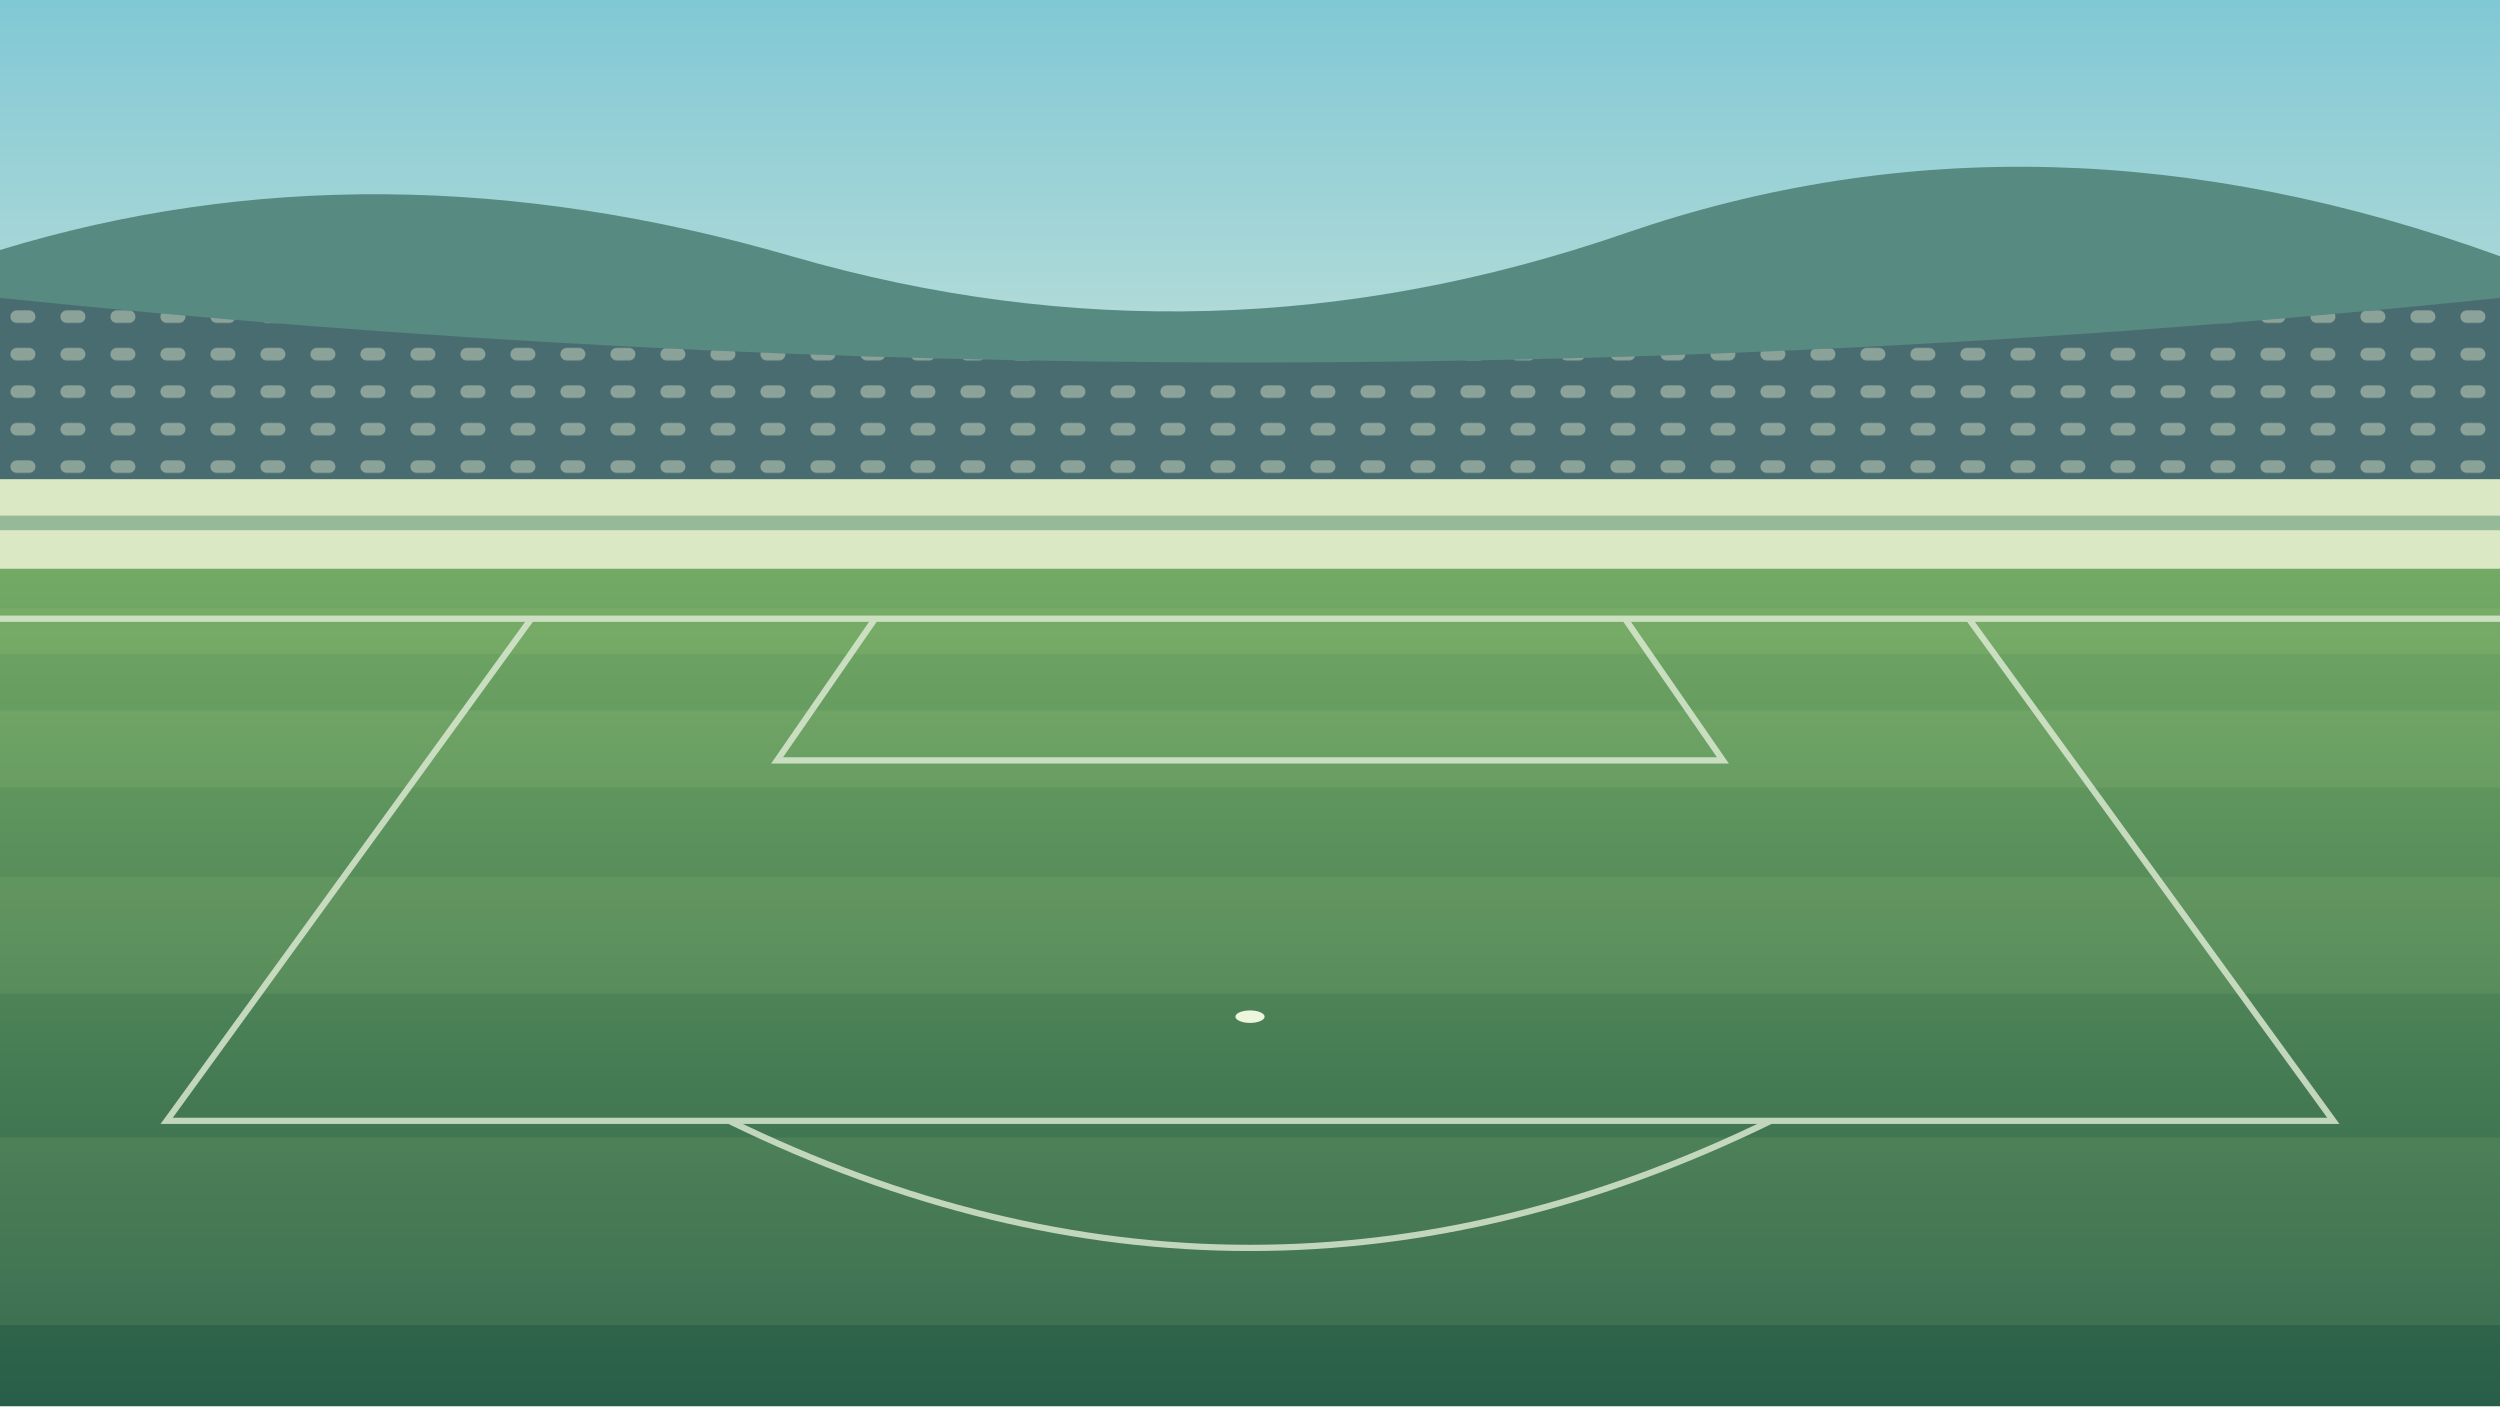
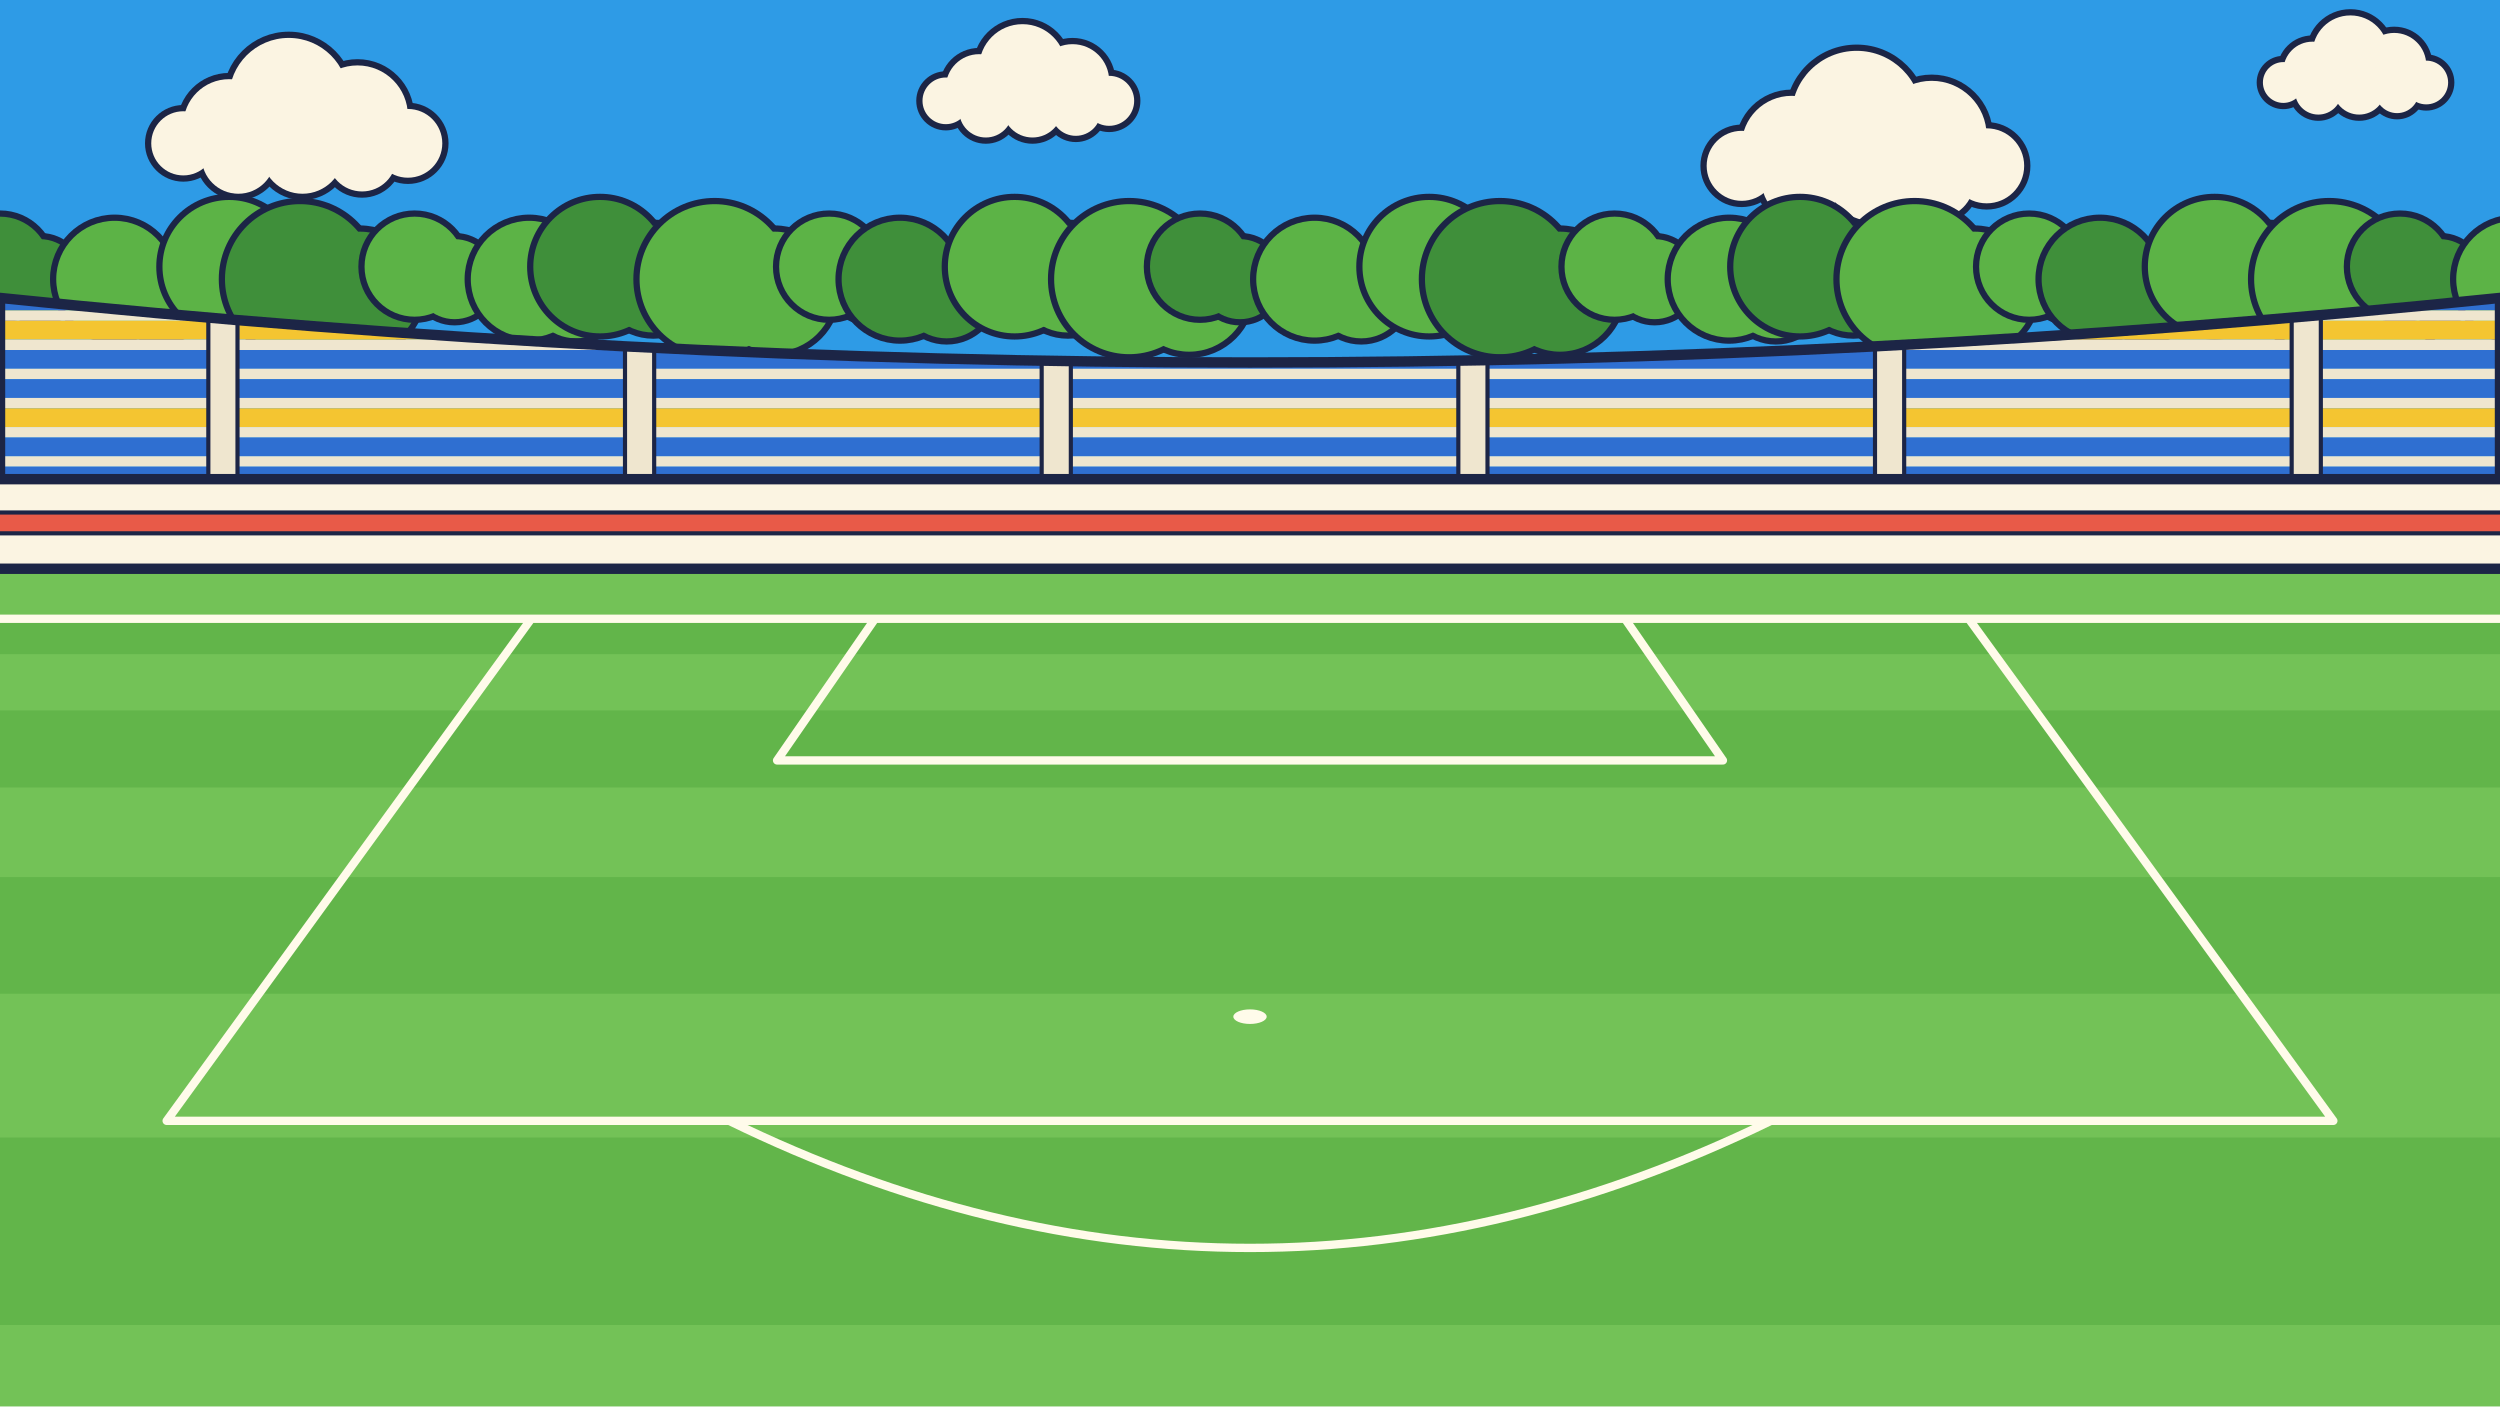
<svg xmlns="http://www.w3.org/2000/svg" viewBox="0 0 1200 675" width="1200" height="675">
-   <defs>
-     <linearGradient id="sky" x2="0" y2="1">
-       <stop stop-color="#80c8d5" />
-       <stop offset="1" stop-color="#e4eedb" />
-     </linearGradient>
-     <linearGradient id="grass" x2="0" y2="1">
-       <stop stop-color="#73aa65" />
-       <stop offset="1" stop-color="#285d48" />
-     </linearGradient>
-     <pattern id="net" width="23" height="20" patternUnits="userSpaceOnUse">
-       <path d="M23 0H0V20" fill="none" stroke="#effff5" stroke-opacity=".36" stroke-width="1.3" />
-     </pattern>
-     <pattern id="seats" width="24" height="18" patternUnits="userSpaceOnUse">
-       <rect x="5" y="5" width="12" height="6" rx="3" fill="#dbe5cd" opacity=".45" />
-     </pattern>
-     <filter id="shadow">
-       <feDropShadow dx="0" dy="5" stdDeviation="5" flood-opacity=".22" />
-     </filter>
-   </defs>
-   <path fill="url(#sky)" d="M0 0H1200V320H0Z" />
-   <path d="M0 120Q180 65 380 123T780 112T1200 123V255H0Z" fill="#578a80" />
-   <path d="M0 143Q600 205 1200 143V267H0Z" fill="#496c70" />
-   <path d="M0 143Q600 205 1200 143V267H0Z" fill="url(#seats)" />
-   <path d="M0 230H1200V275H0Z" fill="#dae8c4" />
-   <path d="M0 251H1200" stroke="#96ba97" stroke-width="7" />
-   <path d="M0 273H1200V675H0Z" fill="url(#grass)" />
-   <g fill="#c3dc8a" opacity=".1">
-     <path d="M0 292H1200V314H0Z" />
-     <path d="M0 341H1200V378H0Z" />
-     <path d="M0 421H1200V477H0Z" />
-     <path d="M0 546H1200V636H0Z" />
+   <rect width="1200" height="320" fill="#2e9be6" />
+   <circle cx="110" cy="60" r="22" fill="#1c2546" stroke="#1c2546" stroke-width="6" />
+   <circle cx="138.6" cy="46.8" r="28.6" fill="#1c2546" stroke="#1c2546" stroke-width="6" />
+   <circle cx="171.6" cy="55.6" r="24.2" fill="#1c2546" stroke="#1c2546" stroke-width="6" />
+   <circle cx="195.8" cy="68.8" r="16.5" fill="#1c2546" stroke="#1c2546" stroke-width="6" />
+   <circle cx="88" cy="68.8" r="15.4" fill="#1c2546" stroke="#1c2546" stroke-width="6" />
+   <circle cx="114.4" cy="75.4" r="17.6" fill="#1c2546" stroke="#1c2546" stroke-width="6" />
+   <circle cx="145.2" cy="73.2" r="19.8" fill="#1c2546" stroke="#1c2546" stroke-width="6" />
+   <circle cx="173.8" cy="75.4" r="16.5" fill="#1c2546" stroke="#1c2546" stroke-width="6" />
+   <circle cx="110" cy="60" r="22" fill="#fbf4e2" />
+   <circle cx="138.6" cy="46.8" r="28.6" fill="#fbf4e2" />
+   <circle cx="171.6" cy="55.6" r="24.2" fill="#fbf4e2" />
+   <circle cx="195.8" cy="68.8" r="16.5" fill="#fbf4e2" />
+   <circle cx="88" cy="68.8" r="15.4" fill="#fbf4e2" />
+   <circle cx="114.4" cy="75.4" r="17.6" fill="#fbf4e2" />
+   <circle cx="145.2" cy="73.2" r="19.8" fill="#fbf4e2" />
+   <circle cx="173.8" cy="75.4" r="16.5" fill="#fbf4e2" />
+   <circle cx="470" cy="42" r="16" fill="#1c2546" stroke="#1c2546" stroke-width="6" />
+   <circle cx="490.8" cy="32.4" r="20.8" fill="#1c2546" stroke="#1c2546" stroke-width="6" />
+   <circle cx="514.8" cy="38.8" r="17.6" fill="#1c2546" stroke="#1c2546" stroke-width="6" />
+   <circle cx="532.4" cy="48.4" r="12" fill="#1c2546" stroke="#1c2546" stroke-width="6" />
+   <circle cx="454" cy="48.4" r="11.2" fill="#1c2546" stroke="#1c2546" stroke-width="6" />
+   <circle cx="473.2" cy="53.2" r="12.8" fill="#1c2546" stroke="#1c2546" stroke-width="6" />
+   <circle cx="495.6" cy="51.6" r="14.4" fill="#1c2546" stroke="#1c2546" stroke-width="6" />
+   <circle cx="516.4" cy="53.2" r="12" fill="#1c2546" stroke="#1c2546" stroke-width="6" />
+   <circle cx="470" cy="42" r="16" fill="#fbf4e2" />
+   <circle cx="490.8" cy="32.4" r="20.8" fill="#fbf4e2" />
+   <circle cx="514.8" cy="38.8" r="17.6" fill="#fbf4e2" />
+   <circle cx="532.4" cy="48.4" r="12" fill="#fbf4e2" />
+   <circle cx="454" cy="48.4" r="11.2" fill="#fbf4e2" />
+   <circle cx="473.2" cy="53.2" r="12.8" fill="#fbf4e2" />
+   <circle cx="495.6" cy="51.6" r="14.4" fill="#fbf4e2" />
+   <circle cx="516.4" cy="53.2" r="12" fill="#fbf4e2" />
+   <circle cx="860" cy="70" r="24" fill="#1c2546" stroke="#1c2546" stroke-width="6" />
+   <circle cx="891.2" cy="55.6" r="31.2" fill="#1c2546" stroke="#1c2546" stroke-width="6" />
+   <circle cx="927.2" cy="65.2" r="26.4" fill="#1c2546" stroke="#1c2546" stroke-width="6" />
+   <circle cx="953.6" cy="79.6" r="18" fill="#1c2546" stroke="#1c2546" stroke-width="6" />
+   <circle cx="836" cy="79.6" r="16.8" fill="#1c2546" stroke="#1c2546" stroke-width="6" />
+   <circle cx="864.8" cy="86.8" r="19.2" fill="#1c2546" stroke="#1c2546" stroke-width="6" />
+   <circle cx="898.4" cy="84.4" r="21.6" fill="#1c2546" stroke="#1c2546" stroke-width="6" />
+   <circle cx="929.6" cy="86.8" r="18" fill="#1c2546" stroke="#1c2546" stroke-width="6" />
+   <circle cx="860" cy="70" r="24" fill="#fbf4e2" />
+   <circle cx="891.2" cy="55.6" r="31.2" fill="#fbf4e2" />
+   <circle cx="927.2" cy="65.2" r="26.4" fill="#fbf4e2" />
+   <circle cx="953.6" cy="79.6" r="18" fill="#fbf4e2" />
+   <circle cx="836" cy="79.6" r="16.8" fill="#fbf4e2" />
+   <circle cx="864.8" cy="86.8" r="19.2" fill="#fbf4e2" />
+   <circle cx="898.4" cy="84.4" r="21.6" fill="#fbf4e2" />
+   <circle cx="929.6" cy="86.8" r="18" fill="#fbf4e2" />
+   <circle cx="1110" cy="34" r="14" fill="#1c2546" stroke="#1c2546" stroke-width="6" />
+   <circle cx="1128.2" cy="25.6" r="18.2" fill="#1c2546" stroke="#1c2546" stroke-width="6" />
+   <circle cx="1149.2" cy="31.2" r="15.4" fill="#1c2546" stroke="#1c2546" stroke-width="6" />
+   <circle cx="1164.6" cy="39.6" r="10.5" fill="#1c2546" stroke="#1c2546" stroke-width="6" />
+   <circle cx="1096" cy="39.6" r="9.8" fill="#1c2546" stroke="#1c2546" stroke-width="6" />
+   <circle cx="1112.8" cy="43.8" r="11.2" fill="#1c2546" stroke="#1c2546" stroke-width="6" />
+   <circle cx="1132.4" cy="42.4" r="12.6" fill="#1c2546" stroke="#1c2546" stroke-width="6" />
+   <circle cx="1150.6" cy="43.8" r="10.5" fill="#1c2546" stroke="#1c2546" stroke-width="6" />
+   <circle cx="1110" cy="34" r="14" fill="#fbf4e2" />
+   <circle cx="1128.2" cy="25.6" r="18.2" fill="#fbf4e2" />
+   <circle cx="1149.2" cy="31.2" r="15.4" fill="#fbf4e2" />
+   <circle cx="1164.6" cy="39.6" r="10.5" fill="#fbf4e2" />
+   <circle cx="1096" cy="39.6" r="9.8" fill="#fbf4e2" />
+   <circle cx="1112.8" cy="43.8" r="11.2" fill="#fbf4e2" />
+   <circle cx="1132.4" cy="42.4" r="12.6" fill="#fbf4e2" />
+   <circle cx="1150.6" cy="43.8" r="10.5" fill="#fbf4e2" />
+   <circle cx="0" cy="128" r="24" fill="#1c2546" stroke="#1c2546" stroke-width="6" />
+   <circle cx="19.2" cy="134" r="19.2" fill="#1c2546" stroke="#1c2546" stroke-width="6" />
+   <circle cx="0" cy="128" r="24" fill="#3f8f3a" />
+   <circle cx="19.2" cy="134" r="19.2" fill="#3f8f3a" />
+   <circle cx="55" cy="134" r="28" fill="#1c2546" stroke="#1c2546" stroke-width="6" />
+   <circle cx="77.4" cy="140" r="22.4" fill="#1c2546" stroke="#1c2546" stroke-width="6" />
+   <circle cx="55" cy="134" r="28" fill="#5cb346" />
+   <circle cx="77.4" cy="140" r="22.4" fill="#5cb346" />
+   <circle cx="110" cy="128" r="32" fill="#1c2546" stroke="#1c2546" stroke-width="6" />
+   <circle cx="135.6" cy="134" r="25.6" fill="#1c2546" stroke="#1c2546" stroke-width="6" />
+   <circle cx="110" cy="128" r="32" fill="#5cb346" />
+   <circle cx="135.6" cy="134" r="25.6" fill="#5cb346" />
+   <circle cx="144" cy="134" r="36" fill="#1c2546" stroke="#1c2546" stroke-width="6" />
+   <circle cx="172.8" cy="140" r="28.8" fill="#1c2546" stroke="#1c2546" stroke-width="6" />
+   <circle cx="144" cy="134" r="36" fill="#3f8f3a" />
+   <circle cx="172.8" cy="140" r="28.8" fill="#3f8f3a" />
+   <circle cx="199" cy="128" r="24" fill="#1c2546" stroke="#1c2546" stroke-width="6" />
+   <circle cx="218.2" cy="134" r="19.2" fill="#1c2546" stroke="#1c2546" stroke-width="6" />
+   <circle cx="199" cy="128" r="24" fill="#5cb346" />
+   <circle cx="218.2" cy="134" r="19.2" fill="#5cb346" />
+   <circle cx="254" cy="134" r="28" fill="#1c2546" stroke="#1c2546" stroke-width="6" />
+   <circle cx="276.4" cy="140" r="22.4" fill="#1c2546" stroke="#1c2546" stroke-width="6" />
+   <circle cx="254" cy="134" r="28" fill="#5cb346" />
+   <circle cx="276.4" cy="140" r="22.4" fill="#5cb346" />
+   <circle cx="288" cy="128" r="32" fill="#1c2546" stroke="#1c2546" stroke-width="6" />
+   <circle cx="313.6" cy="134" r="25.6" fill="#1c2546" stroke="#1c2546" stroke-width="6" />
+   <circle cx="288" cy="128" r="32" fill="#3f8f3a" />
+   <circle cx="313.6" cy="134" r="25.6" fill="#3f8f3a" />
+   <circle cx="343" cy="134" r="36" fill="#1c2546" stroke="#1c2546" stroke-width="6" />
+   <circle cx="371.8" cy="140" r="28.8" fill="#1c2546" stroke="#1c2546" stroke-width="6" />
+   <circle cx="343" cy="134" r="36" fill="#5cb346" />
+   <circle cx="371.8" cy="140" r="28.8" fill="#5cb346" />
+   <circle cx="398" cy="128" r="24" fill="#1c2546" stroke="#1c2546" stroke-width="6" />
+   <circle cx="417.2" cy="134" r="19.2" fill="#1c2546" stroke="#1c2546" stroke-width="6" />
+   <circle cx="398" cy="128" r="24" fill="#5cb346" />
+   <circle cx="417.2" cy="134" r="19.2" fill="#5cb346" />
+   <circle cx="432" cy="134" r="28" fill="#1c2546" stroke="#1c2546" stroke-width="6" />
+   <circle cx="454.4" cy="140" r="22.4" fill="#1c2546" stroke="#1c2546" stroke-width="6" />
+   <circle cx="432" cy="134" r="28" fill="#3f8f3a" />
+   <circle cx="454.4" cy="140" r="22.4" fill="#3f8f3a" />
+   <circle cx="487" cy="128" r="32" fill="#1c2546" stroke="#1c2546" stroke-width="6" />
+   <circle cx="512.6" cy="134" r="25.6" fill="#1c2546" stroke="#1c2546" stroke-width="6" />
+   <circle cx="487" cy="128" r="32" fill="#5cb346" />
+   <circle cx="512.6" cy="134" r="25.6" fill="#5cb346" />
+   <circle cx="542" cy="134" r="36" fill="#1c2546" stroke="#1c2546" stroke-width="6" />
+   <circle cx="570.8" cy="140" r="28.8" fill="#1c2546" stroke="#1c2546" stroke-width="6" />
+   <circle cx="542" cy="134" r="36" fill="#5cb346" />
+   <circle cx="570.8" cy="140" r="28.8" fill="#5cb346" />
+   <circle cx="576" cy="128" r="24" fill="#1c2546" stroke="#1c2546" stroke-width="6" />
+   <circle cx="595.2" cy="134" r="19.2" fill="#1c2546" stroke="#1c2546" stroke-width="6" />
+   <circle cx="576" cy="128" r="24" fill="#3f8f3a" />
+   <circle cx="595.2" cy="134" r="19.2" fill="#3f8f3a" />
+   <circle cx="631" cy="134" r="28" fill="#1c2546" stroke="#1c2546" stroke-width="6" />
+   <circle cx="653.4" cy="140" r="22.4" fill="#1c2546" stroke="#1c2546" stroke-width="6" />
+   <circle cx="631" cy="134" r="28" fill="#5cb346" />
+   <circle cx="653.4" cy="140" r="22.4" fill="#5cb346" />
+   <circle cx="686" cy="128" r="32" fill="#1c2546" stroke="#1c2546" stroke-width="6" />
+   <circle cx="711.6" cy="134" r="25.6" fill="#1c2546" stroke="#1c2546" stroke-width="6" />
+   <circle cx="686" cy="128" r="32" fill="#5cb346" />
+   <circle cx="711.6" cy="134" r="25.6" fill="#5cb346" />
+   <circle cx="720" cy="134" r="36" fill="#1c2546" stroke="#1c2546" stroke-width="6" />
+   <circle cx="748.8" cy="140" r="28.8" fill="#1c2546" stroke="#1c2546" stroke-width="6" />
+   <circle cx="720" cy="134" r="36" fill="#3f8f3a" />
+   <circle cx="748.8" cy="140" r="28.8" fill="#3f8f3a" />
+   <circle cx="775" cy="128" r="24" fill="#1c2546" stroke="#1c2546" stroke-width="6" />
+   <circle cx="794.2" cy="134" r="19.2" fill="#1c2546" stroke="#1c2546" stroke-width="6" />
+   <circle cx="775" cy="128" r="24" fill="#5cb346" />
+   <circle cx="794.2" cy="134" r="19.2" fill="#5cb346" />
+   <circle cx="830" cy="134" r="28" fill="#1c2546" stroke="#1c2546" stroke-width="6" />
+   <circle cx="852.4" cy="140" r="22.4" fill="#1c2546" stroke="#1c2546" stroke-width="6" />
+   <circle cx="830" cy="134" r="28" fill="#5cb346" />
+   <circle cx="852.4" cy="140" r="22.4" fill="#5cb346" />
+   <circle cx="864" cy="128" r="32" fill="#1c2546" stroke="#1c2546" stroke-width="6" />
+   <circle cx="889.6" cy="134" r="25.6" fill="#1c2546" stroke="#1c2546" stroke-width="6" />
+   <circle cx="864" cy="128" r="32" fill="#3f8f3a" />
+   <circle cx="889.6" cy="134" r="25.6" fill="#3f8f3a" />
+   <circle cx="919" cy="134" r="36" fill="#1c2546" stroke="#1c2546" stroke-width="6" />
+   <circle cx="947.8" cy="140" r="28.8" fill="#1c2546" stroke="#1c2546" stroke-width="6" />
+   <circle cx="919" cy="134" r="36" fill="#5cb346" />
+   <circle cx="947.8" cy="140" r="28.8" fill="#5cb346" />
+   <circle cx="974" cy="128" r="24" fill="#1c2546" stroke="#1c2546" stroke-width="6" />
+   <circle cx="993.2" cy="134" r="19.2" fill="#1c2546" stroke="#1c2546" stroke-width="6" />
+   <circle cx="974" cy="128" r="24" fill="#5cb346" />
+   <circle cx="993.2" cy="134" r="19.2" fill="#5cb346" />
+   <circle cx="1008" cy="134" r="28" fill="#1c2546" stroke="#1c2546" stroke-width="6" />
+   <circle cx="1030.4" cy="140" r="22.4" fill="#1c2546" stroke="#1c2546" stroke-width="6" />
+   <circle cx="1008" cy="134" r="28" fill="#3f8f3a" />
+   <circle cx="1030.4" cy="140" r="22.4" fill="#3f8f3a" />
+   <circle cx="1063" cy="128" r="32" fill="#1c2546" stroke="#1c2546" stroke-width="6" />
+   <circle cx="1088.6" cy="134" r="25.6" fill="#1c2546" stroke="#1c2546" stroke-width="6" />
+   <circle cx="1063" cy="128" r="32" fill="#5cb346" />
+   <circle cx="1088.6" cy="134" r="25.6" fill="#5cb346" />
+   <circle cx="1118" cy="134" r="36" fill="#1c2546" stroke="#1c2546" stroke-width="6" />
+   <circle cx="1146.8" cy="140" r="28.8" fill="#1c2546" stroke="#1c2546" stroke-width="6" />
+   <circle cx="1118" cy="134" r="36" fill="#5cb346" />
+   <circle cx="1146.8" cy="140" r="28.8" fill="#5cb346" />
+   <circle cx="1152" cy="128" r="24" fill="#1c2546" stroke="#1c2546" stroke-width="6" />
+   <circle cx="1171.2" cy="134" r="19.2" fill="#1c2546" stroke="#1c2546" stroke-width="6" />
+   <circle cx="1152" cy="128" r="24" fill="#3f8f3a" />
+   <circle cx="1171.2" cy="134" r="19.2" fill="#3f8f3a" />
+   <circle cx="1207" cy="134" r="28" fill="#1c2546" stroke="#1c2546" stroke-width="6" />
+   <circle cx="1229.4" cy="140" r="22.4" fill="#1c2546" stroke="#1c2546" stroke-width="6" />
+   <circle cx="1207" cy="134" r="28" fill="#5cb346" />
+   <circle cx="1229.4" cy="140" r="22.4" fill="#5cb346" />
+   <clipPath id="stand">
+     <path d="M0 143Q600 205 1200 143V267H0Z" />
+   </clipPath>
+   <g clip-path="url(#stand)">
+     <rect x="0" y="140" width="1200" height="9" fill="#2f6fd1" />
+     <rect x="0" y="149" width="1200" height="5" fill="#efe6cf" />
+     <rect x="0" y="154" width="1200" height="9" fill="#f4c531" />
+     <rect x="0" y="163" width="1200" height="5" fill="#efe6cf" />
+     <rect x="0" y="168" width="1200" height="9" fill="#2f6fd1" />
+     <rect x="0" y="177" width="1200" height="5" fill="#efe6cf" />
+     <rect x="0" y="182" width="1200" height="9" fill="#2f6fd1" />
+     <rect x="0" y="191" width="1200" height="5" fill="#efe6cf" />
+     <rect x="0" y="196" width="1200" height="9" fill="#f4c531" />
+     <rect x="0" y="205" width="1200" height="5" fill="#efe6cf" />
+     <rect x="0" y="210" width="1200" height="9" fill="#2f6fd1" />
+     <rect x="0" y="219" width="1200" height="5" fill="#efe6cf" />
+     <rect x="0" y="224" width="1200" height="9" fill="#2f6fd1" />
+     <rect x="0" y="233" width="1200" height="5" fill="#efe6cf" />
+     <rect x="0" y="238" width="1200" height="9" fill="#f4c531" />
+     <rect x="0" y="247" width="1200" height="5" fill="#efe6cf" />
+     <rect x="0" y="252" width="1200" height="9" fill="#2f6fd1" />
+     <rect x="0" y="261" width="1200" height="5" fill="#efe6cf" />
+     <rect x="100" y="130" width="14" height="140" fill="#efe6cf" stroke="#1c2546" stroke-width="2" />
+     <rect x="300" y="130" width="14" height="140" fill="#efe6cf" stroke="#1c2546" stroke-width="2" />
+     <rect x="500" y="130" width="14" height="140" fill="#efe6cf" stroke="#1c2546" stroke-width="2" />
+     <rect x="700" y="130" width="14" height="140" fill="#efe6cf" stroke="#1c2546" stroke-width="2" />
+     <rect x="900" y="130" width="14" height="140" fill="#efe6cf" stroke="#1c2546" stroke-width="2" />
+     <rect x="1100" y="130" width="14" height="140" fill="#efe6cf" stroke="#1c2546" stroke-width="2" />
  </g>
-   <g fill="none" stroke="#e1eed7" stroke-width="3" opacity=".8">
+   <path d="M0 143Q600 205 1200 143V267H0Z" fill="none" stroke="#1c2546" stroke-width="5" stroke-linejoin="round" />
+   <rect x="-5" y="230" width="1210" height="45" fill="#fbf4e2" stroke="#1c2546" stroke-width="5" />
+   <rect x="0" y="246" width="1200" height="10" fill="#e85a48" />
+   <path d="M0 246H1200M0 256H1200" stroke="#1c2546" stroke-width="2" />
+   <rect x="0" y="273" width="1200" height="402" fill="#62b54a" />
+   <rect x="0" y="273" width="1200" height="24" fill="#73c257" />
+   <rect x="0" y="314" width="1200" height="27" fill="#73c257" />
+   <rect x="0" y="378" width="1200" height="43" fill="#73c257" />
+   <rect x="0" y="477" width="1200" height="69" fill="#73c257" />
+   <rect x="0" y="636" width="1200" height="39" fill="#73c257" />
+   <path d="M0 273H1200" stroke="#1c2546" stroke-width="5" />
+   <g fill="none" stroke="#fffbea" stroke-width="4" stroke-linejoin="round">
    <path d="M0 297H1200M255 297L80 538H1120L945 297M420 297L373 365H827L780 297" />
    <path d="M350 538Q600 660 850 538" />
  </g>
-   <ellipse cx="600" cy="488" rx="7" ry="3" fill="#edf5dc" />
+   <ellipse cx="600" cy="488" rx="8" ry="3.5" fill="#fffbea" />
</svg>
